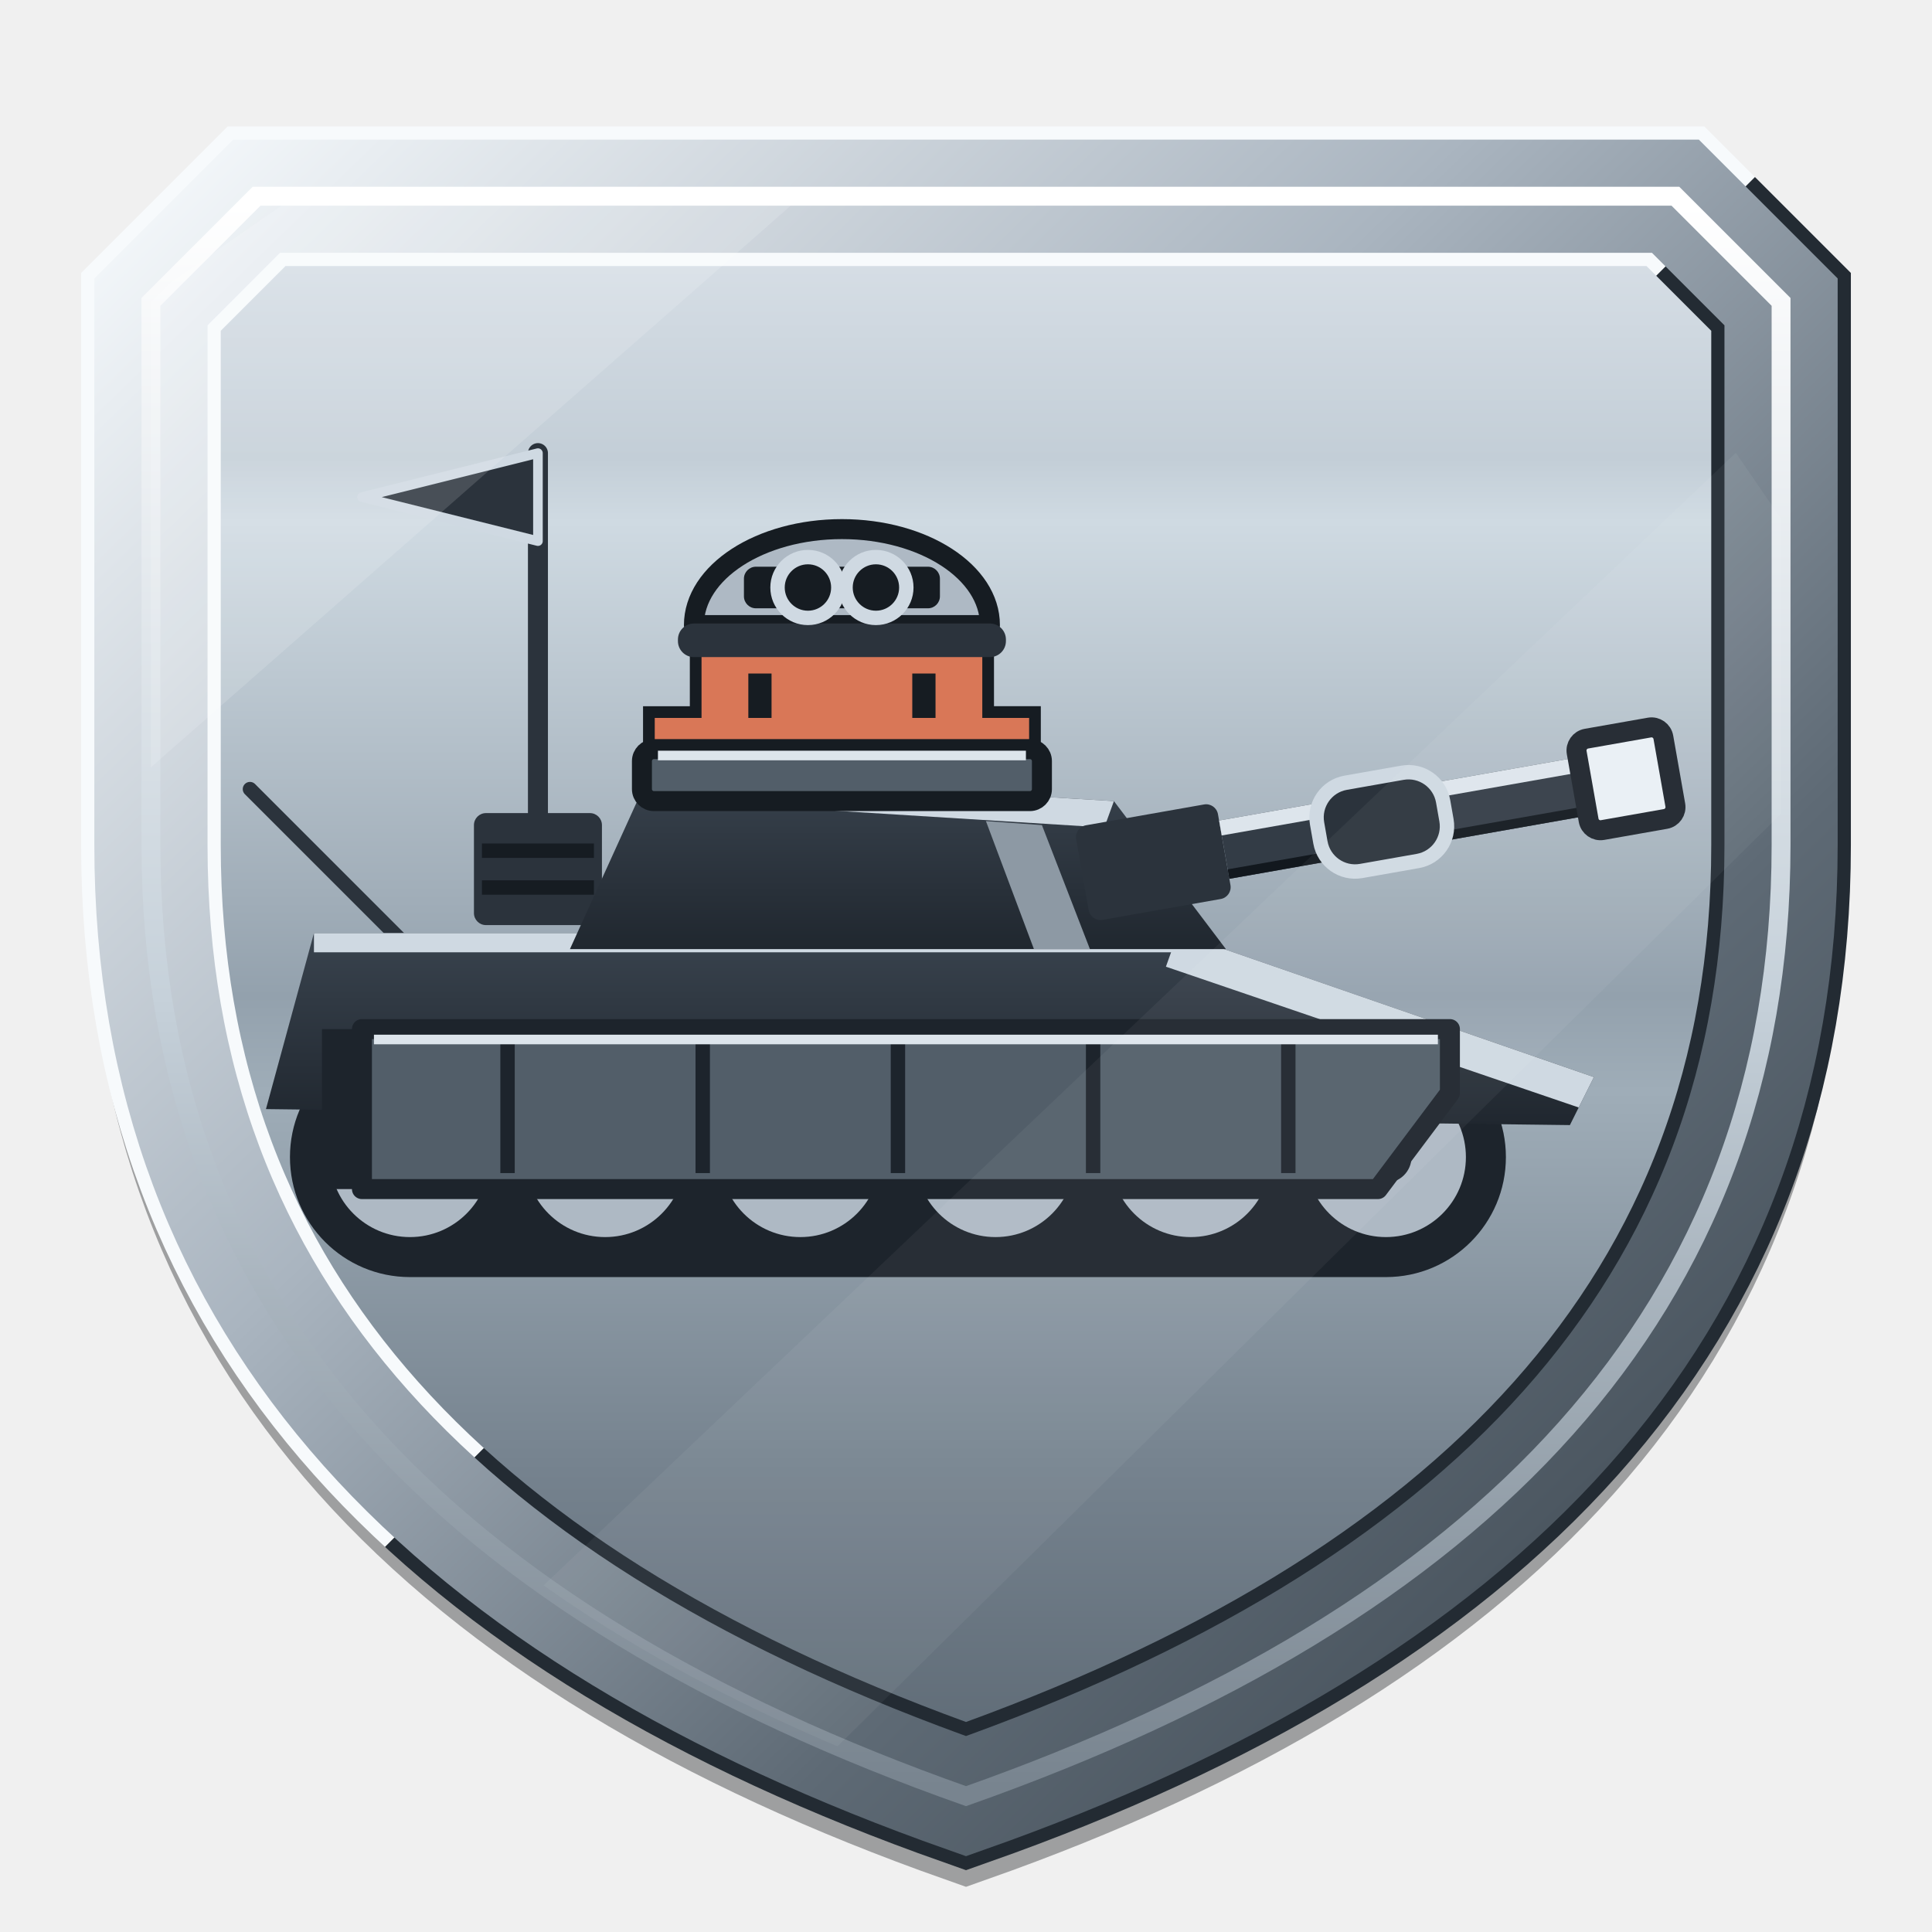
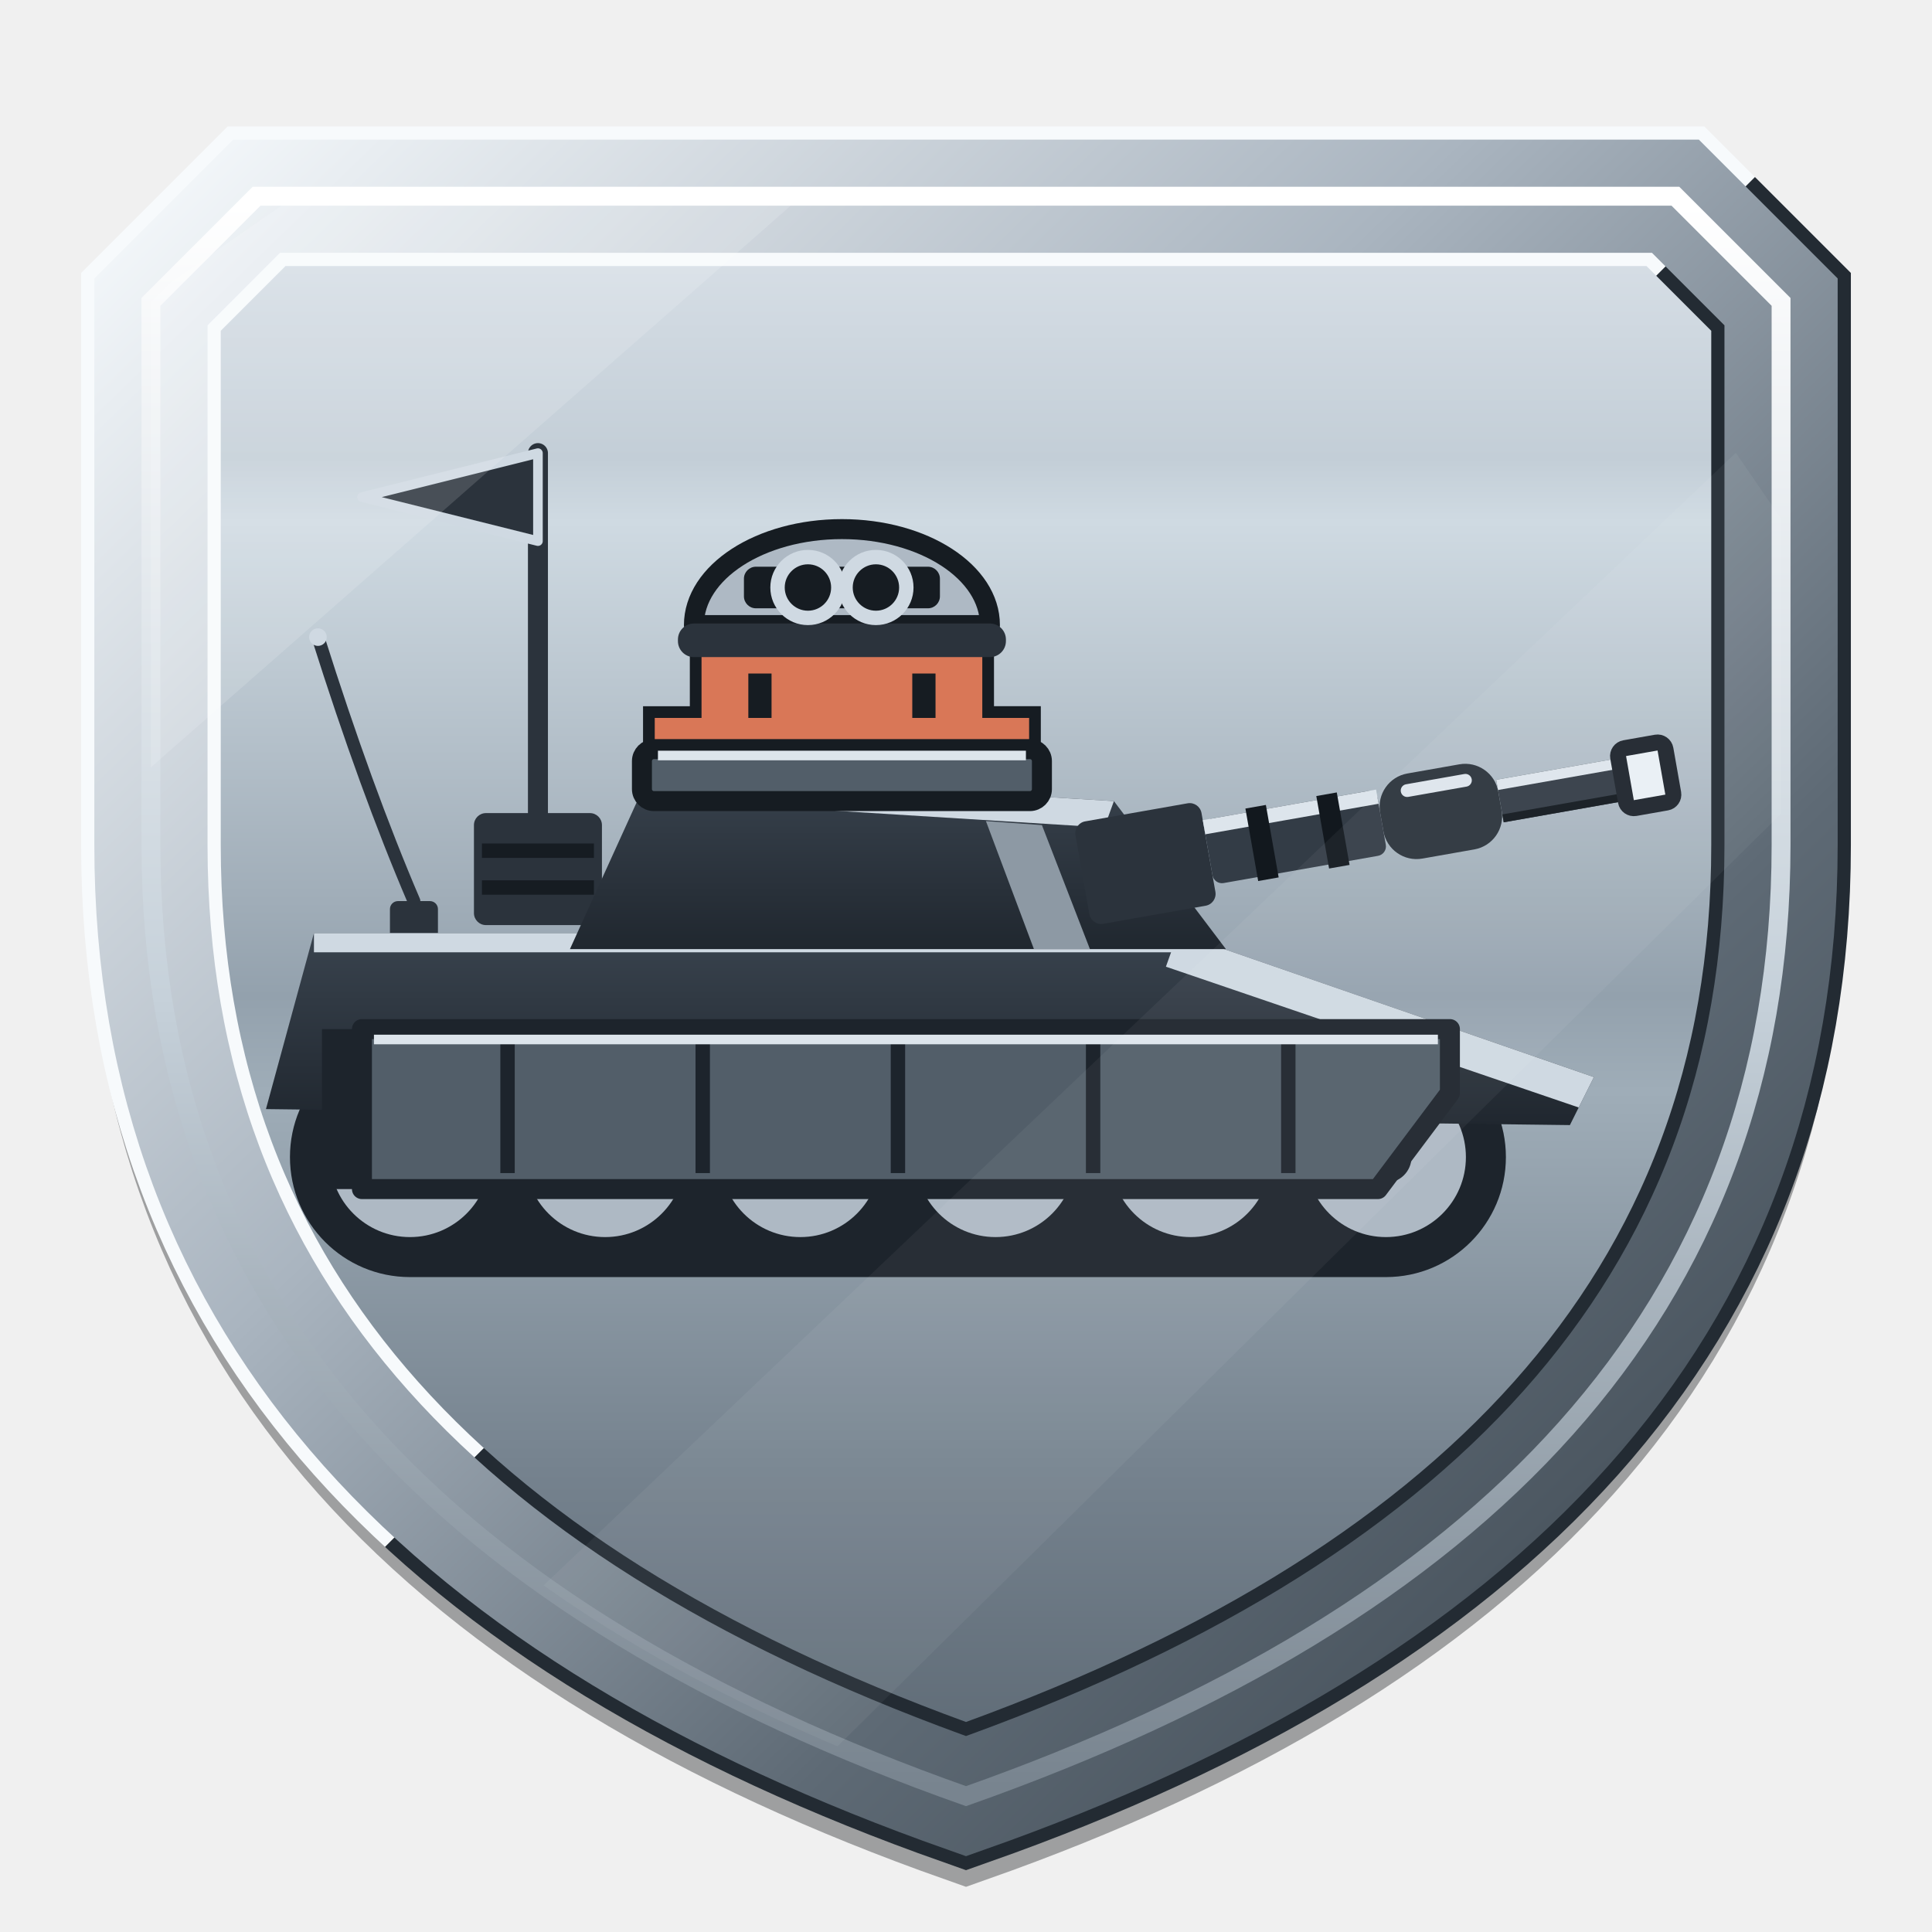
<svg xmlns="http://www.w3.org/2000/svg" viewBox="0 0 256 256" role="img" aria-label="Claude of Tanks">
  <defs>
    <clipPath id="cotHatchClipM">
      <rect x="70" y="29" width="68" height="44" />
    </clipPath>
    <clipPath id="cotShieldClipM">
      <path d="M34 26 H222 L236 40 V112 C236 174 196 214 128 238 C60 214 20 174 20 112 V40 Z" />
    </clipPath>
    <clipPath id="cotLightHalfM">
      <path d="M-20 -20 H276 L-20 276 Z" />
    </clipPath>
    <clipPath id="cotDarkHalfM">
      <path d="M276 -20 V276 H-20 Z" />
    </clipPath>
    <linearGradient id="cotFieldSteelM" x1="0" y1="0" x2="0" y2="1">
      <stop offset="0" stop-color="#dbe2e9" />
      <stop offset=".16" stop-color="#c3ced7" />
      <stop offset=".2" stop-color="#cfdae2" />
      <stop offset=".44" stop-color="#a0adb8" />
      <stop offset=".5" stop-color="#93a1ad" />
      <stop offset=".56" stop-color="#9fadb8" />
      <stop offset=".8" stop-color="#75828e" />
      <stop offset="1" stop-color="#5c6873" />
    </linearGradient>
    <linearGradient id="cotBandSteelM" x1="0" y1="0" x2="1" y2="1">
      <stop offset="0" stop-color="#f2f6f9" />
      <stop offset=".38" stop-color="#aab5c0" />
      <stop offset=".7" stop-color="#5e6a75" />
      <stop offset="1" stop-color="#39434c" />
    </linearGradient>
    <linearGradient id="cotGrooveM" x1="0" y1="0" x2="0" y2="1">
      <stop offset="0" stop-color="#ffffff" />
      <stop offset=".5" stop-color="#c6d1da" />
      <stop offset="1" stop-color="#78848f" />
    </linearGradient>
    <linearGradient id="cotHullM" x1="0" y1="0" x2="0" y2="1">
      <stop offset="0" stop-color="#39434e" />
      <stop offset="1" stop-color="#20272f" />
    </linearGradient>
  </defs>
  <path d="M34 26 H222 L236 40 V112 C236 174 196 214 128 238 C60 214 20 174 20 112 V40 Z" transform="translate(0 3)" fill="none" stroke="#05080b" stroke-width="17" stroke-linejoin="miter" opacity=".35" />
  <path d="M34 26 H222 L236 40 V112 C236 174 196 214 128 238 C60 214 20 174 20 112 V40 Z" fill="url(#cotFieldSteelM)" />
  <g fill="none" stroke-linejoin="miter">
    <path d="M34 26 H222 L236 40 V112 C236 174 196 214 128 238 C60 214 20 174 20 112 V40 Z" stroke="#f7fafc" stroke-width="18.5" clip-path="url(#cotLightHalfM)" />
    <path d="M34 26 H222 L236 40 V112 C236 174 196 214 128 238 C60 214 20 174 20 112 V40 Z" stroke="#232b33" stroke-width="18.5" clip-path="url(#cotDarkHalfM)" />
  </g>
  <path d="M34 26 H222 L236 40 V112 C236 174 196 214 128 238 C60 214 20 174 20 112 V40 Z" fill="none" stroke="url(#cotBandSteelM)" stroke-width="15" stroke-linejoin="miter" />
  <path d="M34 26 H222 L236 40 V112 C236 174 196 214 128 238 C60 214 20 174 20 112 V40 Z" fill="none" stroke="url(#cotGrooveM)" stroke-width="2.5" />
  <g transform="translate(-0.8 24) scale(1.06)">
-     <path d="M52 96 32 76" stroke="#2b333c" stroke-width="1.8" stroke-linecap="round" fill="none" />
+     <rect x="49.5" y="90" width="6" height="5" rx="1" fill="#2b333c" />
+     <path d="M52.5 90 Q46.5 76 40.5 57" stroke="#2b333c" stroke-width="1.6" stroke-linecap="round" fill="none" />
+     <circle cx="40.5" cy="57" r="1.1" fill="#cfd9e2" />
    <path d="M68 84V34" stroke="#2b333c" stroke-width="2.5" stroke-linecap="round" fill="none" />
    <path d="M68 34 46 39.5 68 45Z" fill="#2b333c" stroke="#cfd9e2" stroke-width="1.2" stroke-linejoin="round" />
    <path d="M52 107h122a15 15 0 0 1 0 30H52a15 15 0 0 1 0-30Z" fill="#1d242c" />
    <g fill="#aeb9c4">
      <circle cx="52" cy="122" r="10" />
      <circle cx="76.4" cy="122" r="10" />
      <circle cx="100.8" cy="122" r="10" />
      <circle cx="125.2" cy="122" r="10" />
      <circle cx="149.6" cy="122" r="10" />
      <circle cx="174" cy="122" r="10" />
    </g>
    <g fill="#1d242c">
      <circle cx="52" cy="122" r="3.2" />
      <circle cx="76.4" cy="122" r="3.2" />
      <circle cx="100.8" cy="122" r="3.2" />
      <circle cx="125.2" cy="122" r="3.2" />
      <circle cx="149.6" cy="122" r="3.2" />
      <circle cx="174" cy="122" r="3.2" />
    </g>
    <path d="M34 116 40 94h108l52 18-3 6Z" fill="url(#cotHullM)" />
    <path d="M148 94l52 18-1.9 3.8-51.6-17.6Z" fill="#cfd9e2" />
    <rect x="40" y="94" width="108" height="2.4" fill="#cfd9e2" />
    <path d="M46 106h136v8l-9 12H46Z" fill="#525e69" stroke="#1d242c" stroke-width="2.5" stroke-linejoin="round" />
    <rect x="41" y="106" width="5" height="20" fill="#1d242c" />
    <g stroke="#1d242c" stroke-width="1.8">
      <path d="M64.2 107.5V124M88.6 107.5V124M113 107.5V124M137.4 107.5V124M161.8 107.5V124" />
    </g>
    <path d="M47.5 107.3h133" stroke="#dde5ec" stroke-width="1.2" fill="none" />
    <rect x="60" y="79" width="16" height="14" rx="1.5" fill="#2b333c" />
    <path d="M61 83.7h14M61 88.3h14" stroke="#161c22" stroke-width="1.8" />
    <path d="M72 96 82 74l58 3.5L154 96Z" fill="url(#cotHullM)" />
    <path d="M82 74 140 77.5 138.8 80.8 81 77.2Z" fill="#cfd9e2" />
    <path d="M124 80l7 .5 6 15.5h-7Z" fill="#8d99a4" />
    <rect x="91" y="60" width="30" height="12" fill="#161c22" />
    <g clip-path="url(#cotHatchClipM)">
      <path clip-rule="evenodd" fill-rule="evenodd" fill="#D97757" stroke="#161c22" stroke-width="1.5" paint-order="stroke" transform="translate(82.6 45.75) scale(1.95)" d="M20.998 10.949H24v3.102h-3v3.028h-1.487V20H18v-2.921h-1.487V20H15v-2.921H9V20H7.488v-2.921H6V20H4.487v-2.921H3V14.05H0V10.95h3V5h17.998v5.949zM6 10.949h1.488V8.102H6v2.847zm10.51 0H18V8.102h-1.49v2.847z" />
    </g>
    <rect x="81" y="71" width="50" height="6.5" rx="1.5" fill="#525e69" stroke="#161c22" stroke-width="2.5" />
    <path d="M83 71.8h46" stroke="#dde5ec" stroke-width="1.2" fill="none" />
    <path d="M87.5 55.5a18.5 12 0 0 1 37 0Z" fill="#aeb9c4" stroke="#161c22" stroke-width="2.5" stroke-linejoin="round" />
    <rect x="85.5" y="55.3" width="41" height="4.2" rx="2" fill="#2b333c" />
    <rect x="93.75" y="48.2" width="24.5" height="5.2" rx="1.5" fill="#161c22" />
    <circle cx="101.75" cy="50.8" r="3.8" fill="#161c22" stroke="#cfd9e2" stroke-width="1.8" />
    <circle cx="110.25" cy="50.8" r="3.8" fill="#161c22" stroke="#cfd9e2" stroke-width="1.8" />
    <g transform="translate(0 4) rotate(-10 140 82)">
-       <rect x="136" y="76" width="18" height="12" rx="1.5" fill="#2b333c" />
-       <rect x="154" y="78.3" width="48" height="7.4" fill="#333c46" />
-       <rect x="154" y="78.3" width="48" height="1.9" fill="#dde5ec" />
-       <rect x="154" y="84.5" width="48" height="1.2" fill="#12181e" />
-       <rect x="166" y="76.4" width="16" height="11.2" rx="4.4" fill="#2b333c" stroke="#cfd9e2" stroke-width="1.8" />
-       <rect x="199.5" y="76.2" width="11" height="11.6" rx="1.5" fill="#e9eff4" stroke="#1d242c" stroke-width="2.5" />
+       <rect x="136" y="75.5" width="16" height="13" rx="1.5" fill="#2b333c" />
+       <rect x="152" y="77.9" width="22" height="8.2" rx="1.2" fill="#333c46" />
+       <rect x="152" y="77.9" width="22" height="1.8" fill="#dde5ec" />
+       <rect x="157.5" y="77.4" width="2.6" height="9.2" fill="#12181e" />
+       <rect x="166.5" y="77.4" width="2.6" height="9.2" fill="#12181e" />
+       <rect x="174" y="76.6" width="15" height="10.8" rx="4.2" fill="#2b333c" />
+       <rect x="177" y="77.9" width="9" height="1.6" rx="0.8" fill="#dde5ec" />
+       <rect x="189" y="79.3" width="15.5" height="5.4" fill="#333c46" />
+       <rect x="189" y="79.3" width="15.5" height="1.3" fill="#dde5ec" />
+       <rect x="189" y="83.7" width="15.5" height="1" fill="#12181e" />
+       <rect x="204.5" y="78.2" width="6" height="7.6" rx="1" fill="#e9eff4" stroke="#1d242c" stroke-width="2" />
    </g>
  </g>
  <g clip-path="url(#cotShieldClipM)">
    <path d="M-10 60 L120 -30 L170 -30 L-10 128 Z" fill="#ffffff" opacity=".14" />
    <path d="M30 250 L230 60 L252 92 L80 262 Z" fill="#ffffff" opacity=".05" />
  </g>
</svg>
